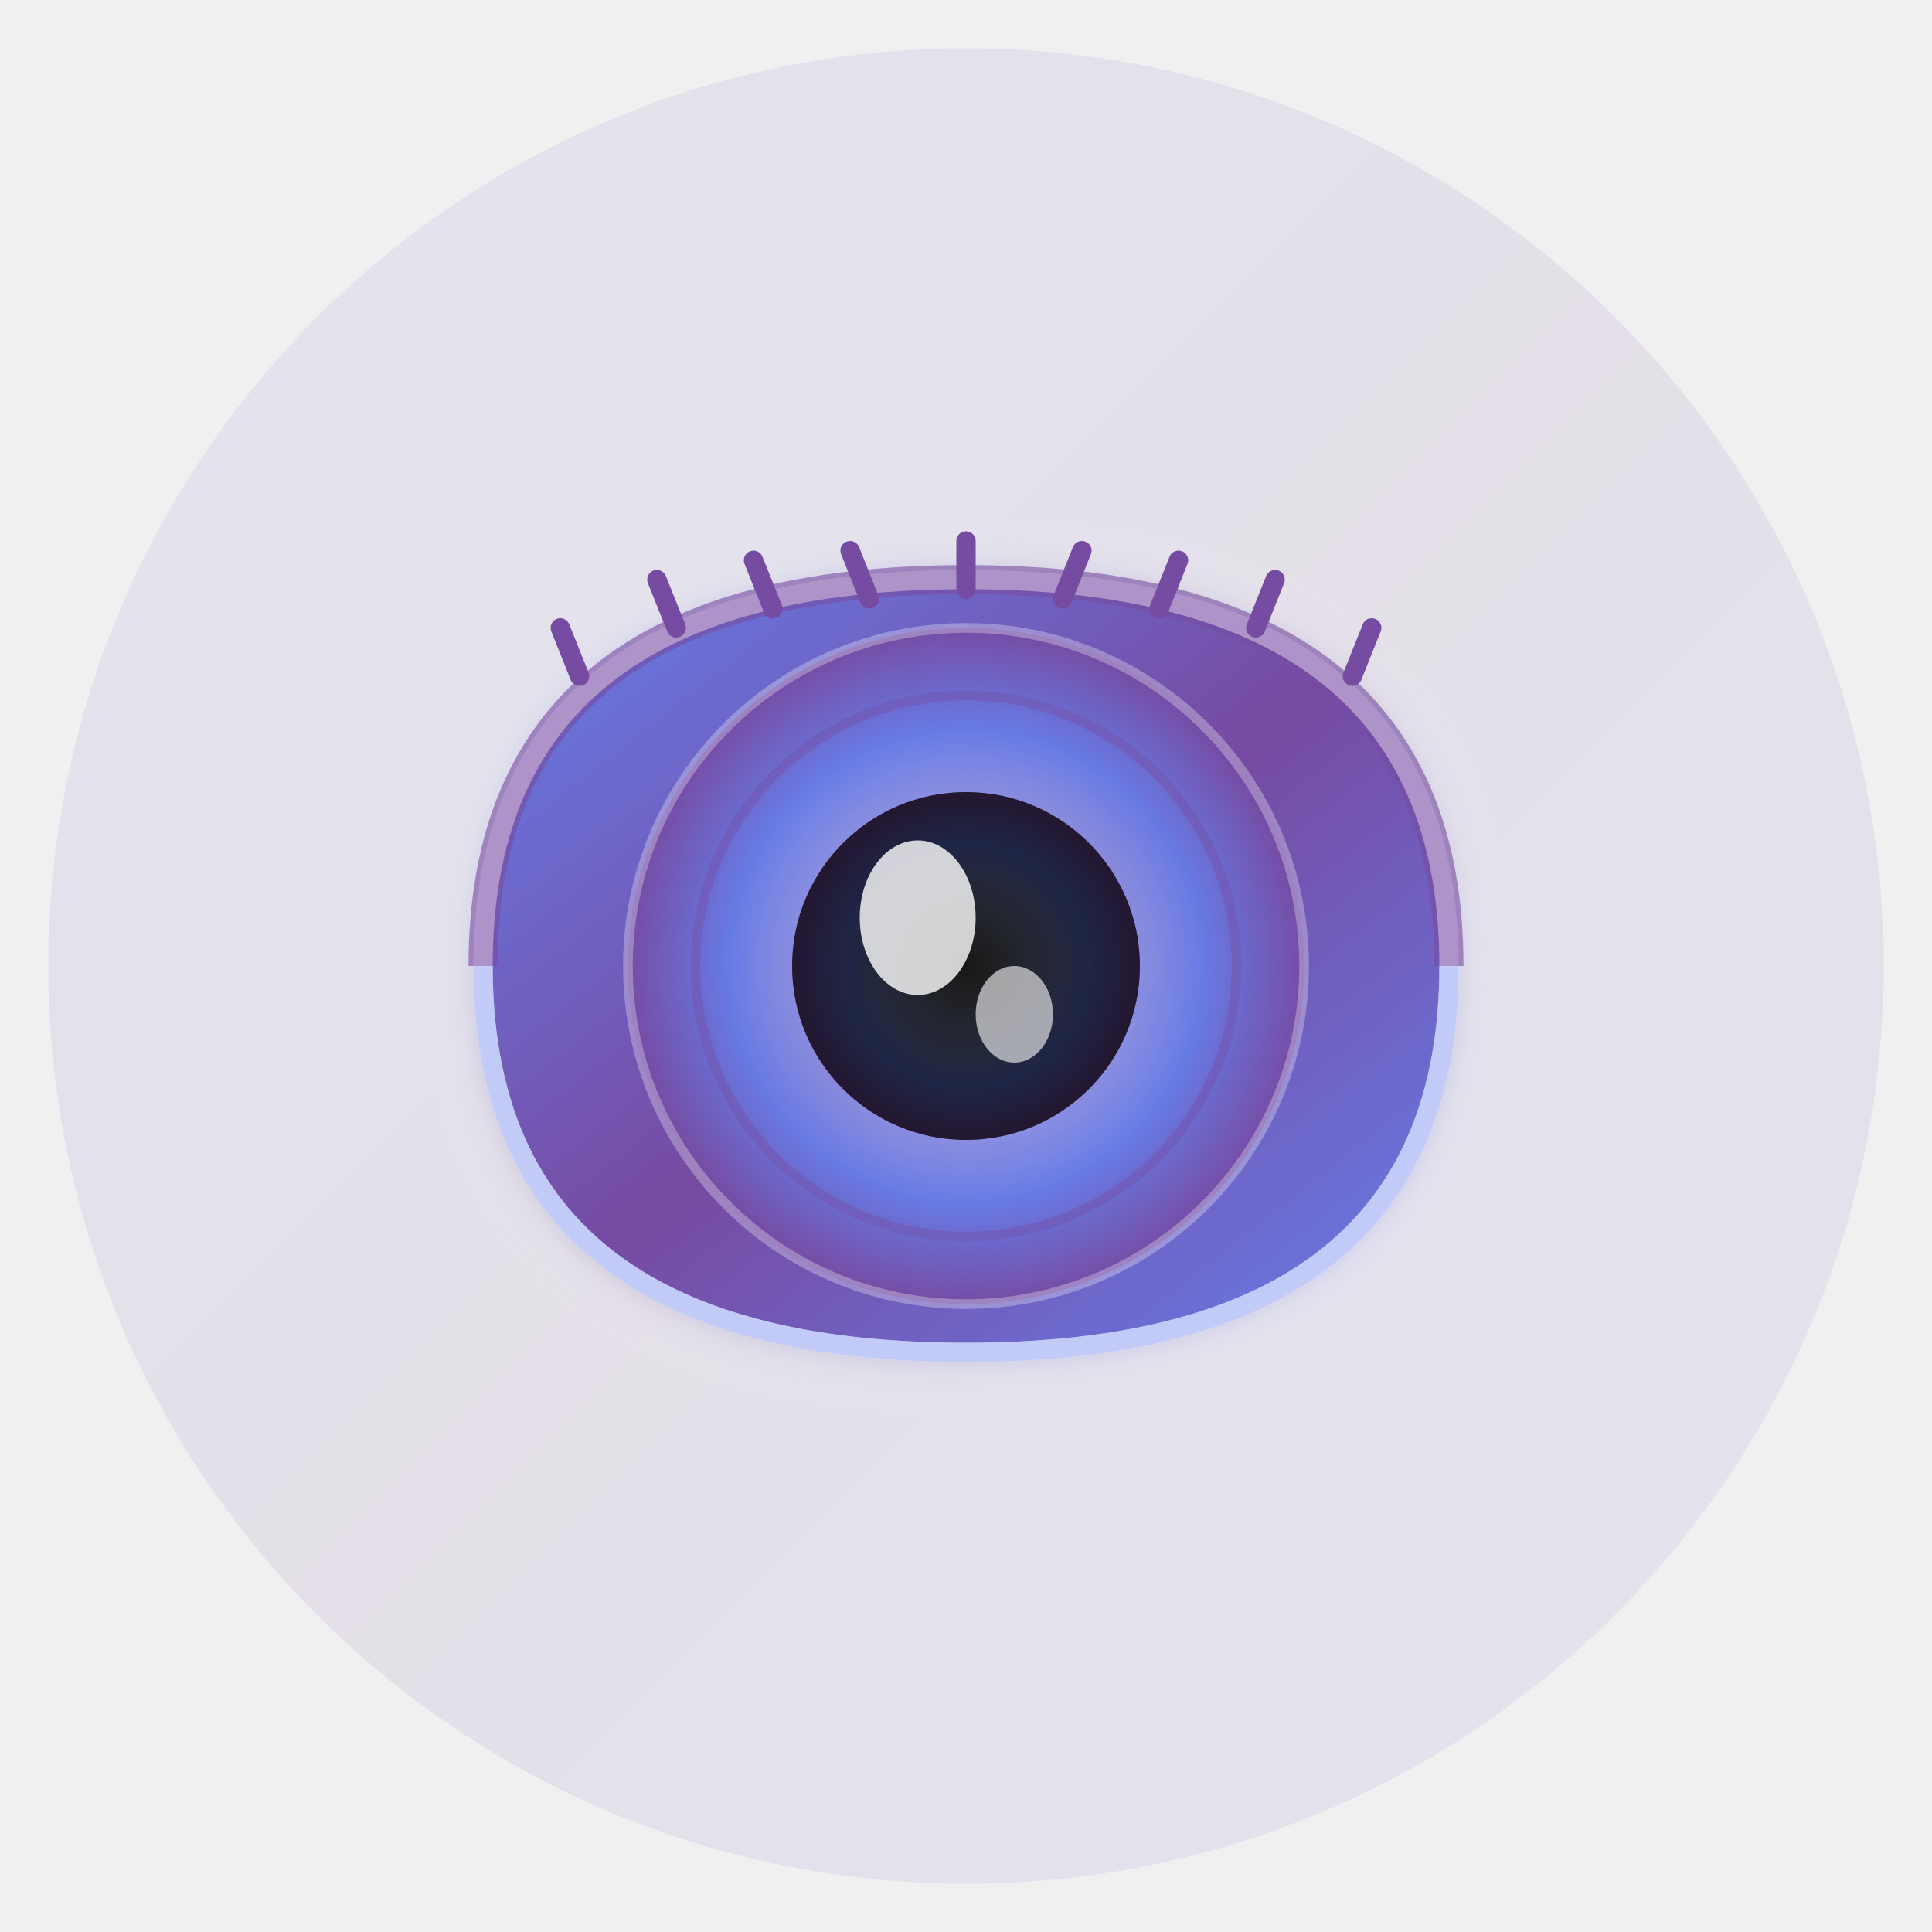
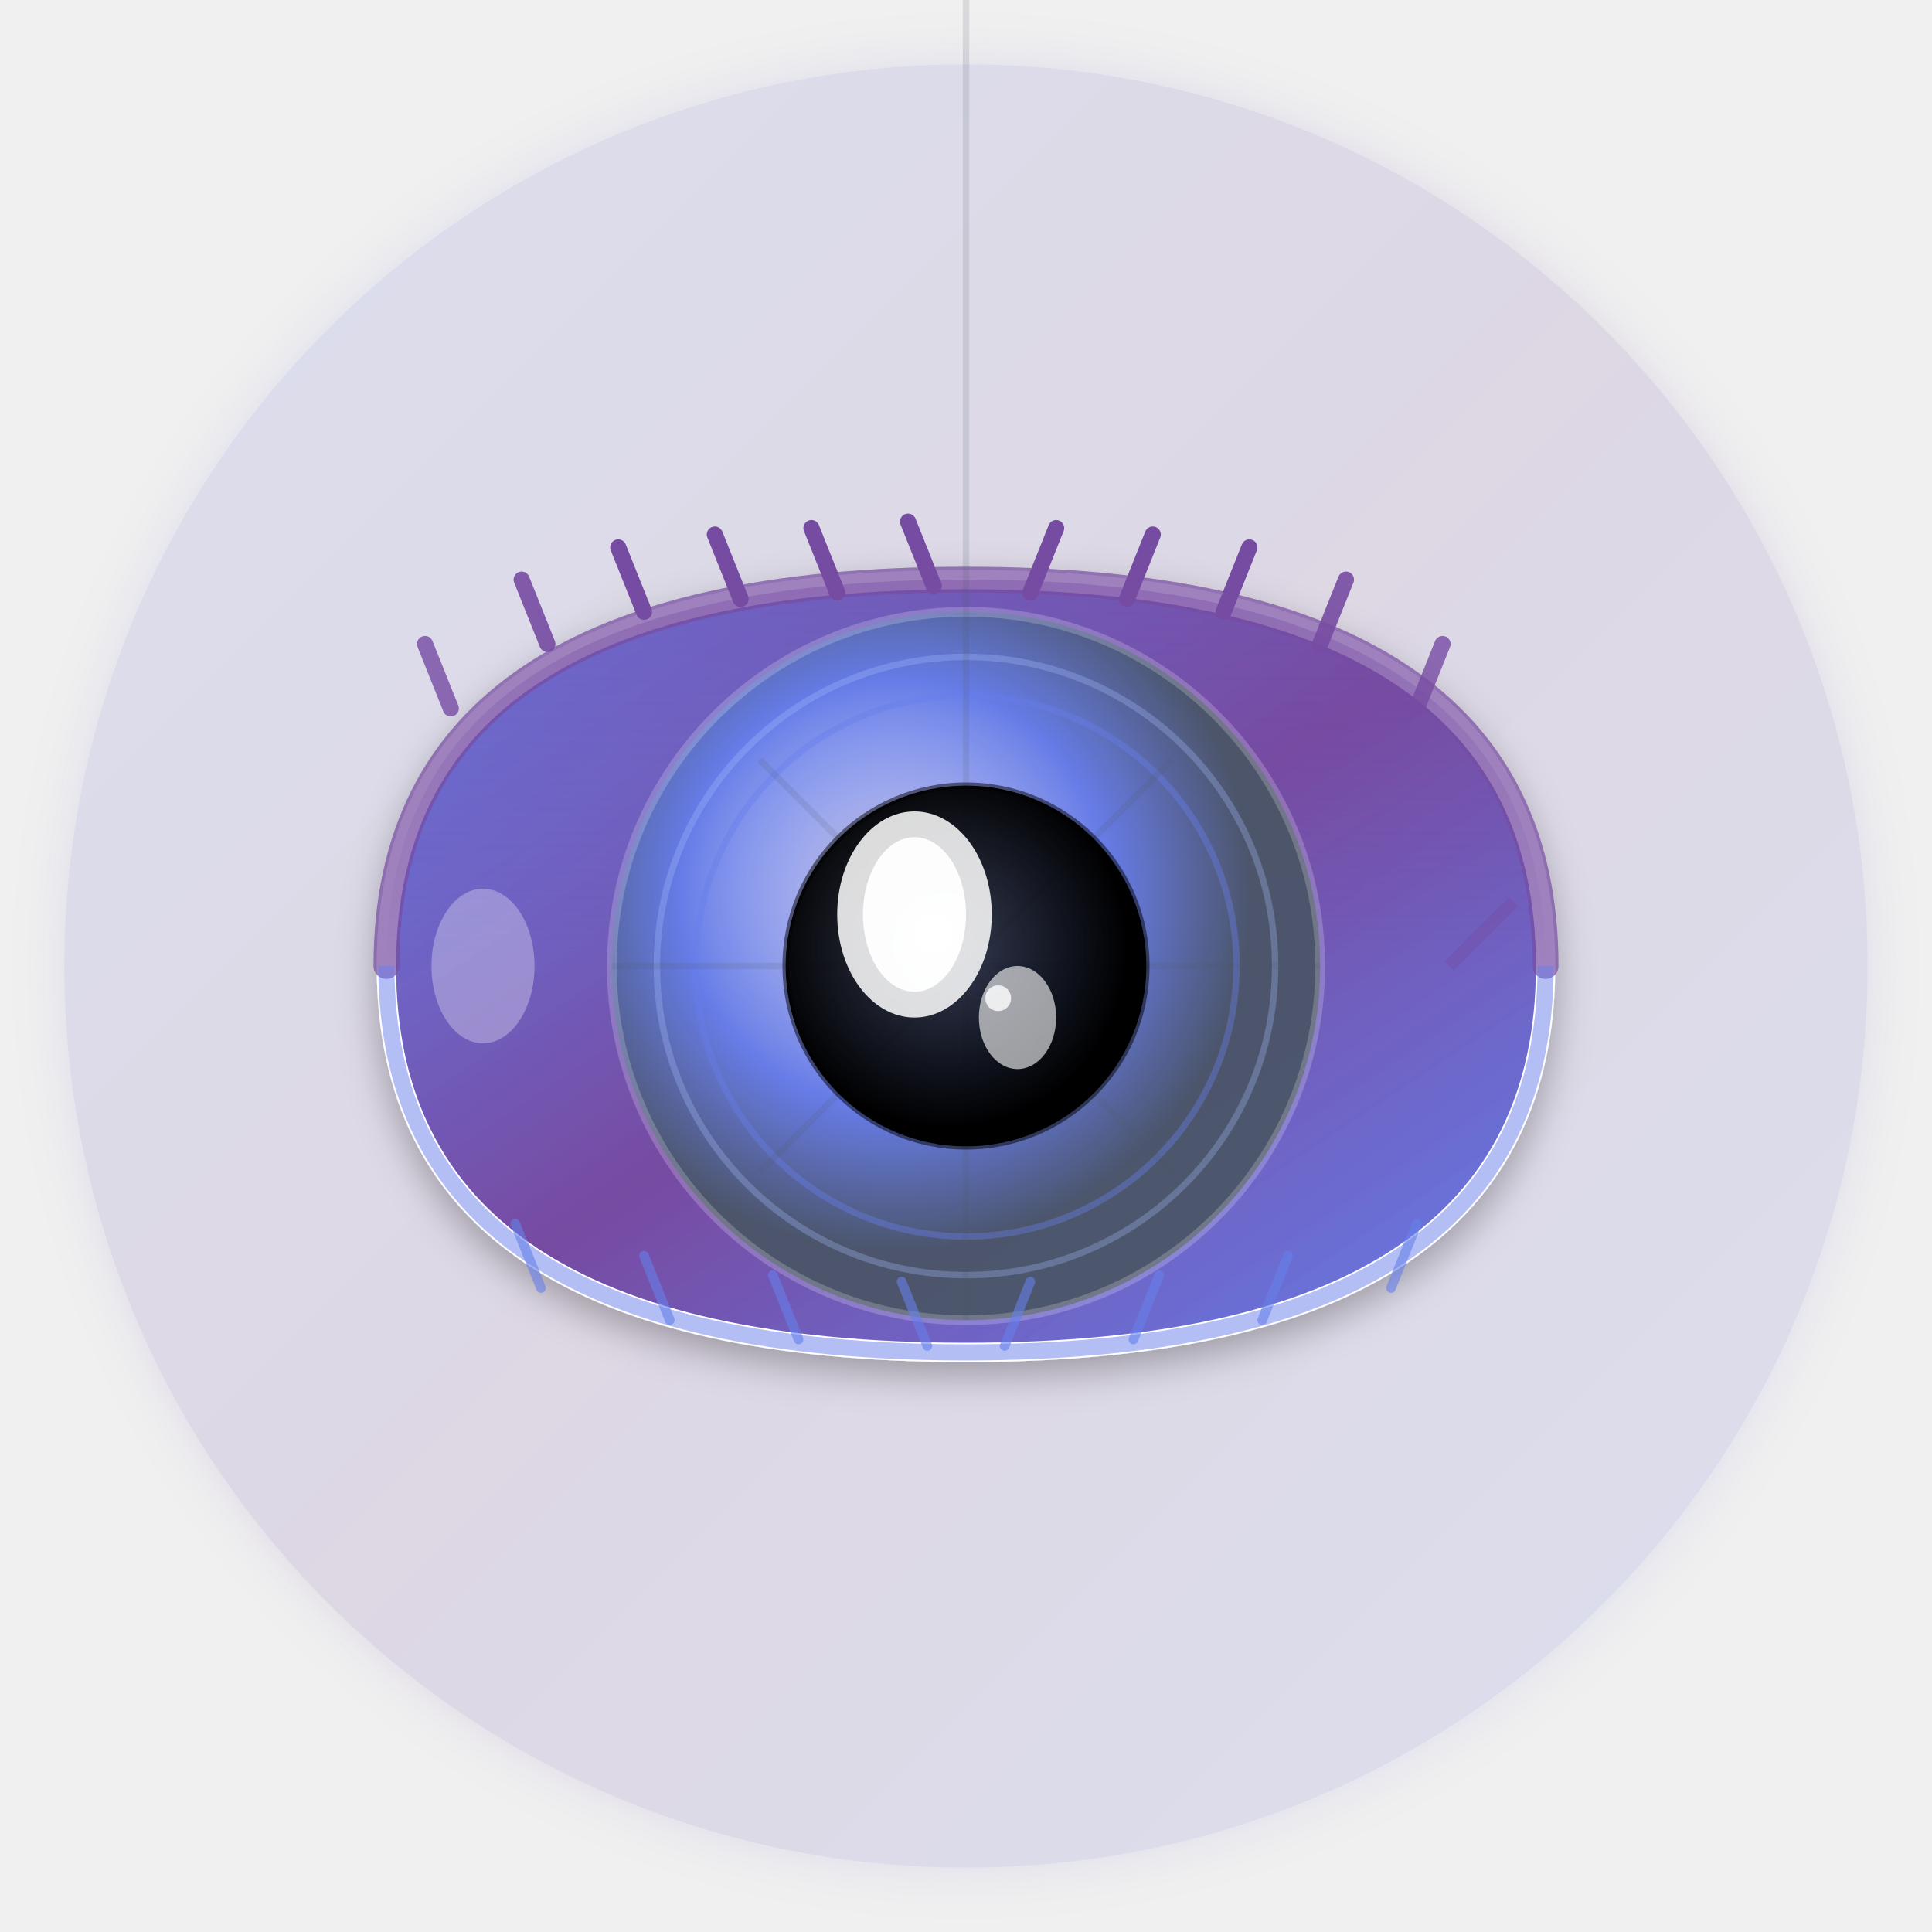
- <svg xmlns="http://www.w3.org/2000/svg" viewBox="0 0 200 200" width="200" height="200">
+ <svg xmlns="http://www.w3.org/2000/svg" viewBox="0 0 300 300" width="300" height="300">
  <defs>
-     <linearGradient id="eyeGradient" x1="0%" y1="0%" x2="100%" y2="100%">
+     <linearGradient id="eyeMainGrad" x1="0%" y1="0%" x2="100%" y2="100%">
      <stop offset="0%" style="stop-color:#667eea;stop-opacity:1" />
      <stop offset="50%" style="stop-color:#764ba2;stop-opacity:1" />
      <stop offset="100%" style="stop-color:#667eea;stop-opacity:1" />
    </linearGradient>
-     <radialGradient id="irisGradient" cx="50%" cy="50%">
-       <stop offset="0%" style="stop-color:#ffffff;stop-opacity:0.3" />
-       <stop offset="70%" style="stop-color:#667eea;stop-opacity:1" />
-       <stop offset="100%" style="stop-color:#764ba2;stop-opacity:1" />
+     <radialGradient id="irisGrad" cx="40%" cy="40%">
+       <stop offset="0%" style="stop-color:#ffffff;stop-opacity:0.6" />
+       <stop offset="30%" style="stop-color:#a8c0ff;stop-opacity:0.8" />
+       <stop offset="60%" style="stop-color:#667eea;stop-opacity:1" />
+       <stop offset="100%" style="stop-color:#4a5568;stop-opacity:1" />
    </radialGradient>
-     <filter id="glow">
-       <feGaussianBlur stdDeviation="3" result="coloredBlur" />
+     <radialGradient id="pupilGrad" cx="45%" cy="45%">
+       <stop offset="0%" style="stop-color:#1a202c;stop-opacity:0.8" />
+       <stop offset="100%" style="stop-color:#000000;stop-opacity:1" />
+     </radialGradient>
+     <linearGradient id="eyelidShadow" x1="0%" y1="0%" x2="0%" y2="100%">
+       <stop offset="0%" style="stop-color:#764ba2;stop-opacity:0.4" />
+       <stop offset="100%" style="stop-color:#764ba2;stop-opacity:0" />
+     </linearGradient>
+     <filter id="glow" x="-50%" y="-50%" width="200%" height="200%">
+       <feGaussianBlur stdDeviation="4" result="coloredBlur" />
      <feMerge>
        <feMergeNode in="coloredBlur" />
        <feMergeNode in="SourceGraphic" />
      </feMerge>
    </filter>
+     <filter id="softShadow">
+       <feGaussianBlur in="SourceAlpha" stdDeviation="3" />
+       <feOffset dx="0" dy="2" result="offsetblur" />
+       <feComponentTransfer>
+         <feFuncA type="linear" slope="0.3" />
+       </feComponentTransfer>
+       <feMerge>
+         <feMergeNode />
+         <feMergeNode in="SourceGraphic" />
+       </feMerge>
+     </filter>
  </defs>
-   <circle cx="100" cy="100" r="95" fill="url(#eyeGradient)" opacity="0.1" />
-   <path d="M 50 100 Q 50 60, 100 60 Q 150 60, 150 100 Q 150 140, 100 140 Q 50 140, 50 100" fill="url(#eyeGradient)" stroke="#ffffff" stroke-width="2" filter="url(#glow)" />
-   <path d="M 50 100 Q 50 60, 100 60 Q 150 60, 150 100" fill="none" stroke="#764ba2" stroke-width="3" opacity="0.6" />
-   <circle cx="100" cy="100" r="35" fill="url(#irisGradient)" opacity="0.9" />
-   <circle cx="100" cy="100" r="35" fill="none" stroke="#ffffff" stroke-width="1" opacity="0.3" />
-   <circle cx="100" cy="100" r="28" fill="none" stroke="#764ba2" stroke-width="1" opacity="0.4" />
-   <circle cx="100" cy="100" r="18" fill="#000000" />
-   <circle cx="100" cy="100" r="18" fill="url(#irisGradient)" opacity="0.3" />
-   <ellipse cx="95" cy="95" rx="6" ry="8" fill="#ffffff" opacity="0.8" />
-   <ellipse cx="105" cy="105" rx="4" ry="5" fill="#ffffff" opacity="0.6" />
-   <path d="M 60 70 L 58 65" stroke="#764ba2" stroke-width="2" stroke-linecap="round" />
-   <path d="M 70 65 L 68 60" stroke="#764ba2" stroke-width="2" stroke-linecap="round" />
-   <path d="M 80 63 L 78 58" stroke="#764ba2" stroke-width="2" stroke-linecap="round" />
-   <path d="M 90 62 L 88 57" stroke="#764ba2" stroke-width="2" stroke-linecap="round" />
-   <path d="M 100 61 L 100 56" stroke="#764ba2" stroke-width="2" stroke-linecap="round" />
-   <path d="M 110 62 L 112 57" stroke="#764ba2" stroke-width="2" stroke-linecap="round" />
-   <path d="M 120 63 L 122 58" stroke="#764ba2" stroke-width="2" stroke-linecap="round" />
-   <path d="M 130 65 L 132 60" stroke="#764ba2" stroke-width="2" stroke-linecap="round" />
-   <path d="M 140 70 L 142 65" stroke="#764ba2" stroke-width="2" stroke-linecap="round" />
-   <path d="M 50 100 Q 50 140, 100 140 Q 150 140, 150 100" fill="none" stroke="#667eea" stroke-width="2" opacity="0.4" />
+   <circle cx="150" cy="150" r="140" fill="url(#eyeMainGrad)" opacity="0.15" filter="url(#glow)" />
+   <path d="M 60 150             Q 60 90, 150 90             Q 240 90, 240 150             Q 240 210, 150 210             Q 60 210, 60 150" fill="url(#eyeMainGrad)" stroke="#ffffff" stroke-width="3" filter="url(#softShadow)" />
+   <path d="M 60 150             Q 60 90, 150 90             Q 240 90, 240 150" fill="url(#eyelidShadow)" stroke="none" />
+   <path d="M 60 150             Q 60 90, 150 90             Q 240 90, 240 150" fill="none" stroke="#764ba2" stroke-width="4" stroke-linecap="round" opacity="0.7" />
+   <circle cx="150" cy="150" r="55" fill="url(#irisGrad)" opacity="0.95" />
+   <circle cx="150" cy="150" r="55" fill="none" stroke="#ffffff" stroke-width="1.5" opacity="0.2" />
+   <circle cx="150" cy="150" r="48" fill="none" stroke="#a8c0ff" stroke-width="1" opacity="0.3" />
+   <circle cx="150" cy="150" r="42" fill="none" stroke="#667eea" stroke-width="1" opacity="0.4" />
+   <g opacity="0.15">
+     <line x1="150" y1="150" x2="150" y3="95" stroke="#4a5568" stroke-width="1" />
+     <line x1="150" y1="150" x2="150" y2="205" stroke="#4a5568" stroke-width="1" />
+     <line x1="150" y1="150" x2="95" y2="150" stroke="#4a5568" stroke-width="1" />
+     <line x1="150" y1="150" x2="205" y2="150" stroke="#4a5568" stroke-width="1" />
+     <line x1="150" y1="150" x2="118" y2="118" stroke="#4a5568" stroke-width="1" />
+     <line x1="150" y1="150" x2="182" y2="182" stroke="#4a5568" stroke-width="1" />
+     <line x1="150" y1="150" x2="182" y2="118" stroke="#4a5568" stroke-width="1" />
+     <line x1="150" y1="150" x2="118" y2="182" stroke="#4a5568" stroke-width="1" />
+   </g>
+   <circle cx="150" cy="150" r="28" fill="url(#pupilGrad)" />
+   <circle cx="150" cy="150" r="28" fill="none" stroke="#000000" stroke-width="1" opacity="0.5" />
+   <ellipse cx="142" cy="142" rx="12" ry="16" fill="#ffffff" opacity="0.85" />
+   <ellipse cx="142" cy="142" rx="8" ry="12" fill="#ffffff" opacity="0.95" />
+   <ellipse cx="158" cy="158" rx="6" ry="8" fill="#ffffff" opacity="0.6" />
+   <circle cx="145" cy="145" r="3" fill="#ffffff" opacity="1" />
+   <circle cx="155" cy="155" r="2" fill="#ffffff" opacity="0.8" />
+   <g stroke="#764ba2" stroke-width="2.5" stroke-linecap="round" fill="none">
+     <path d="M 70 110 Q 68 105, 66 100" opacity="0.8" />
+     <path d="M 85 100 Q 83 95, 81 90" opacity="0.9" />
+     <path d="M 100 95 Q 98 90, 96 85" opacity="1" />
+     <path d="M 115 93 Q 113 88, 111 83" opacity="1" />
+     <path d="M 130 92 Q 128 87, 126 82" opacity="1" />
+     <path d="M 145 91 Q 143 86, 141 81" opacity="1" />
+     <path d="M 160 92 Q 162 87, 164 82" opacity="1" />
+     <path d="M 175 93 Q 177 88, 179 83" opacity="1" />
+     <path d="M 190 95 Q 192 90, 194 85" opacity="1" />
+     <path d="M 205 100 Q 207 95, 209 90" opacity="0.9" />
+     <path d="M 220 110 Q 222 105, 224 100" opacity="0.8" />
+   </g>
+   <g stroke="#667eea" stroke-width="1.5" stroke-linecap="round" fill="none" opacity="0.6">
+     <path d="M 80 190 Q 82 195, 84 200" />
+     <path d="M 100 195 Q 102 200, 104 205" />
+     <path d="M 120 198 Q 122 203, 124 208" />
+     <path d="M 140 199 Q 142 204, 144 209" />
+     <path d="M 160 199 Q 158 204, 156 209" />
+     <path d="M 180 198 Q 178 203, 176 208" />
+     <path d="M 200 195 Q 198 200, 196 205" />
+     <path d="M 220 190 Q 218 195, 216 200" />
+   </g>
+   <path d="M 60 150             Q 60 210, 150 210             Q 240 210, 240 150" fill="none" stroke="#667eea" stroke-width="2.5" opacity="0.5" />
+   <ellipse cx="75" cy="150" rx="8" ry="12" fill="#ffffff" opacity="0.3" />
+   <path d="M 225 150 Q 230 145, 235 140" stroke="#764ba2" stroke-width="2" fill="none" opacity="0.4" />
</svg>
